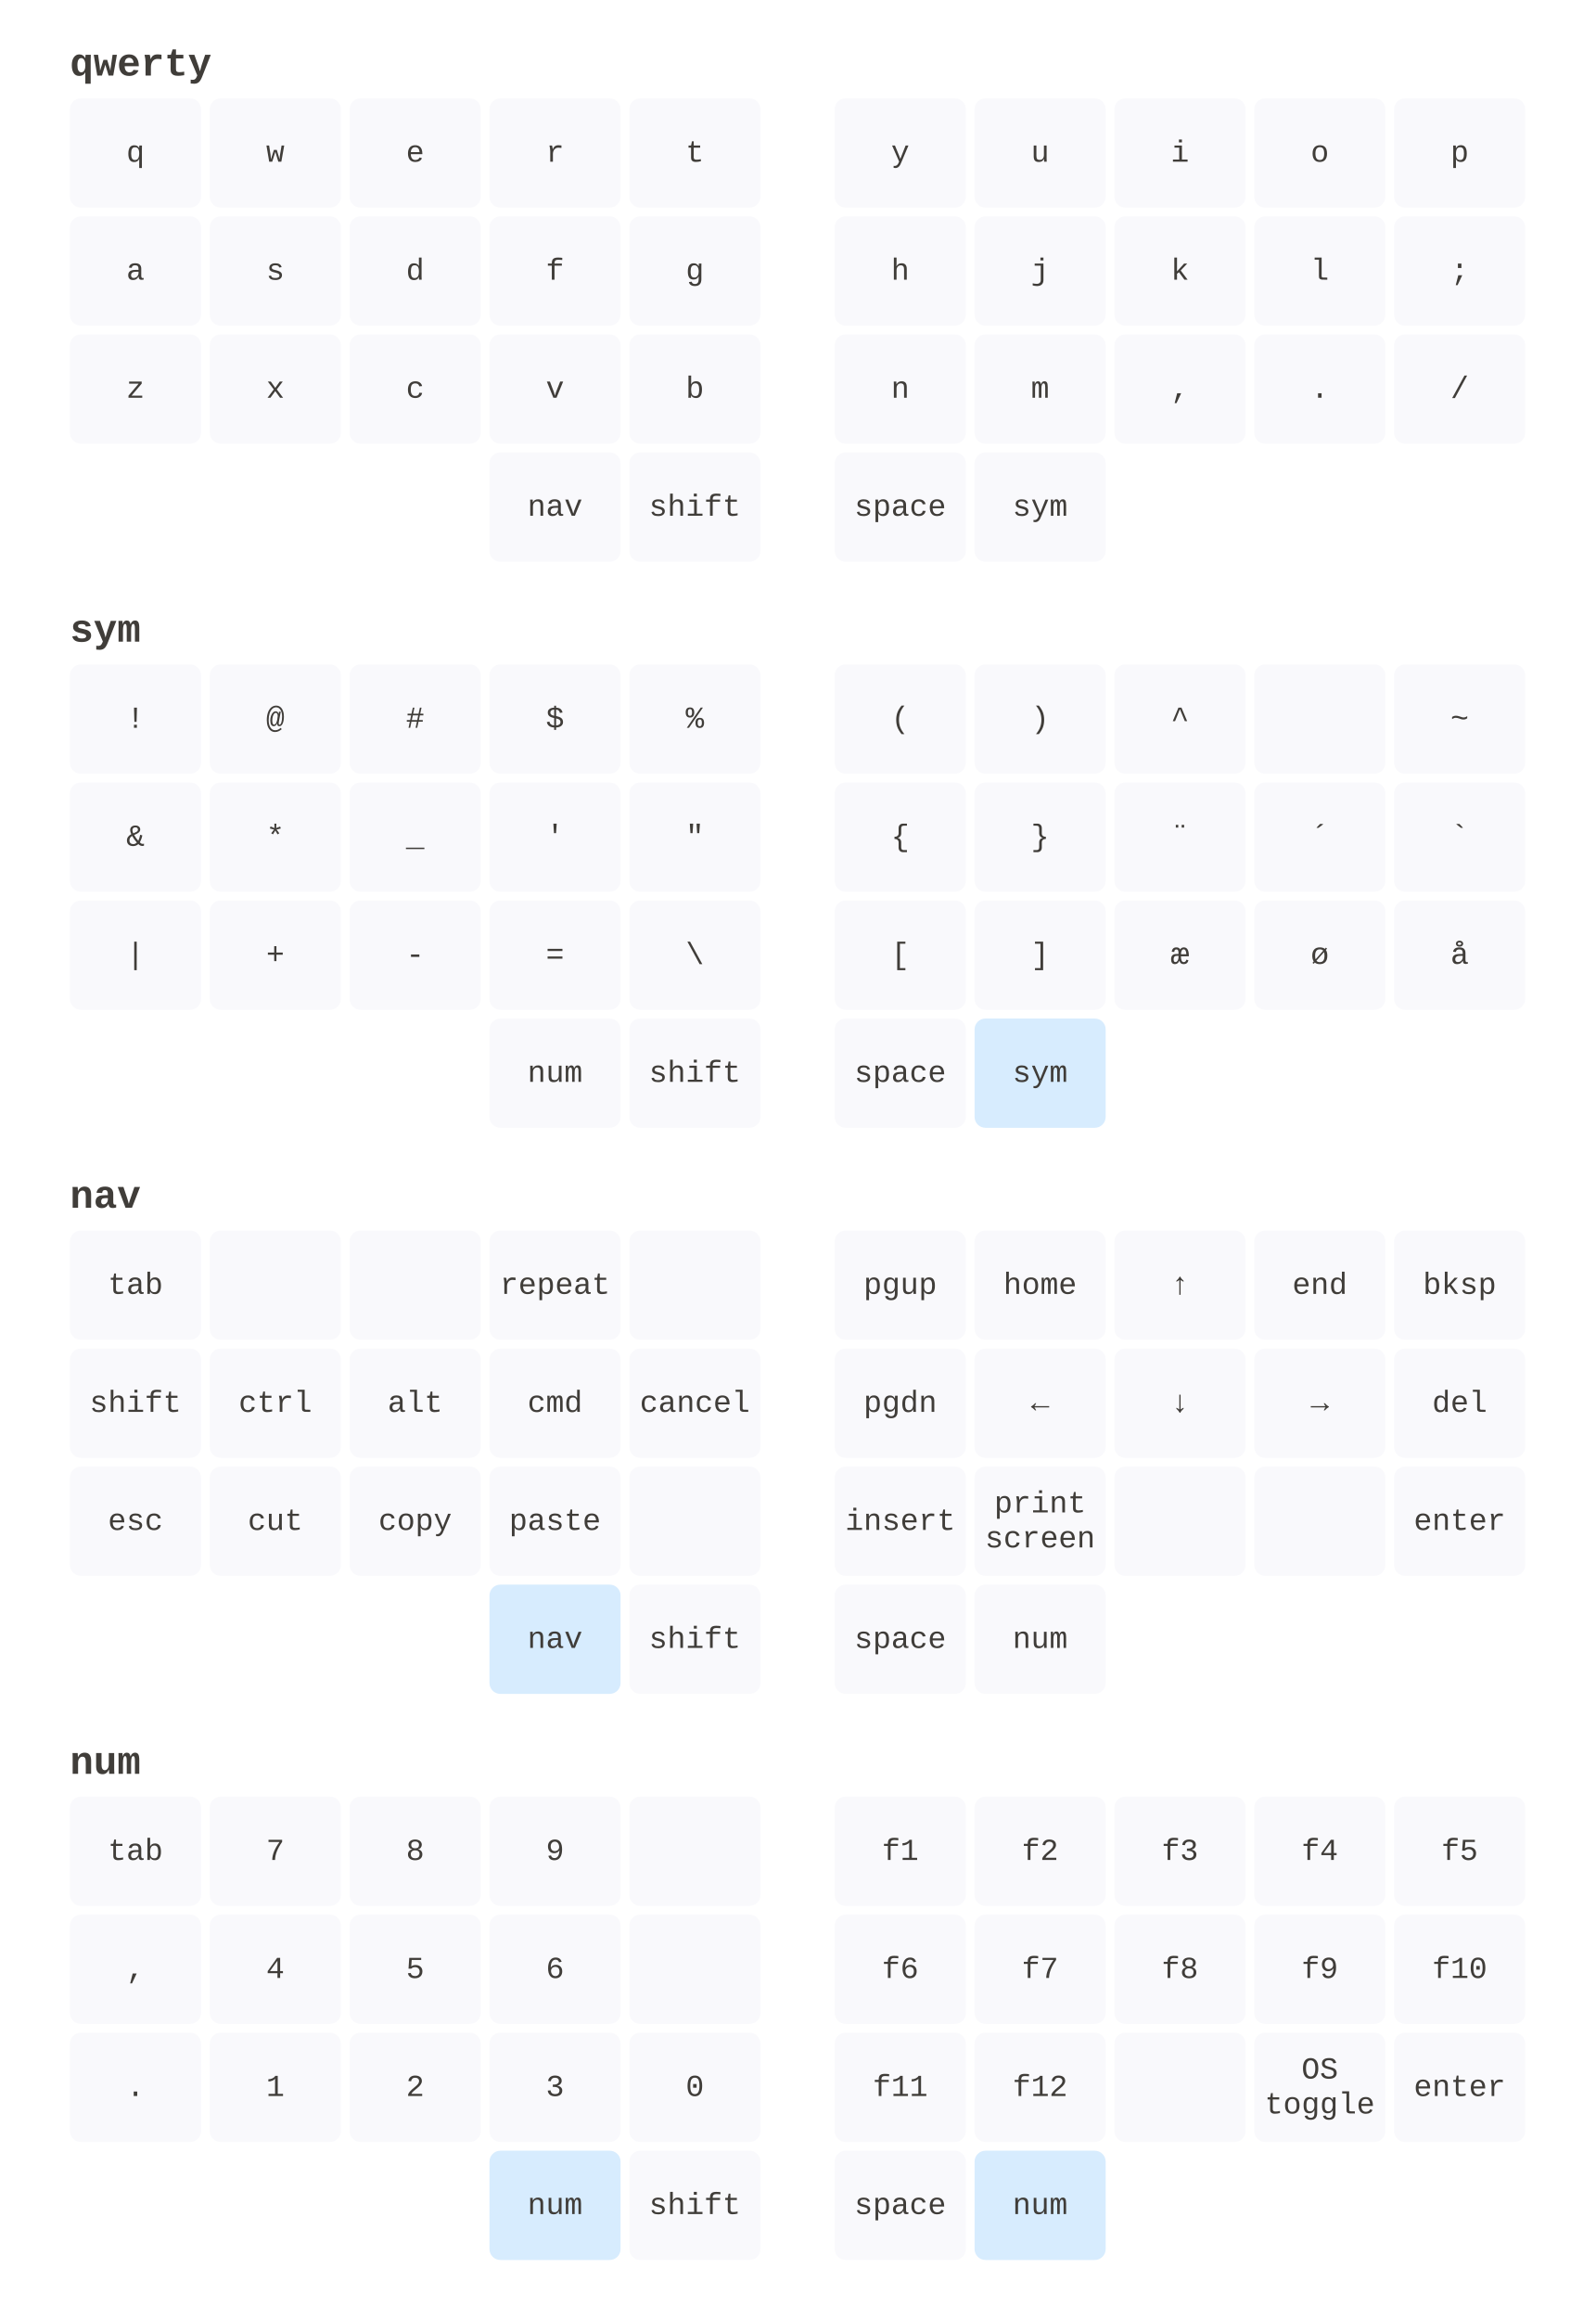
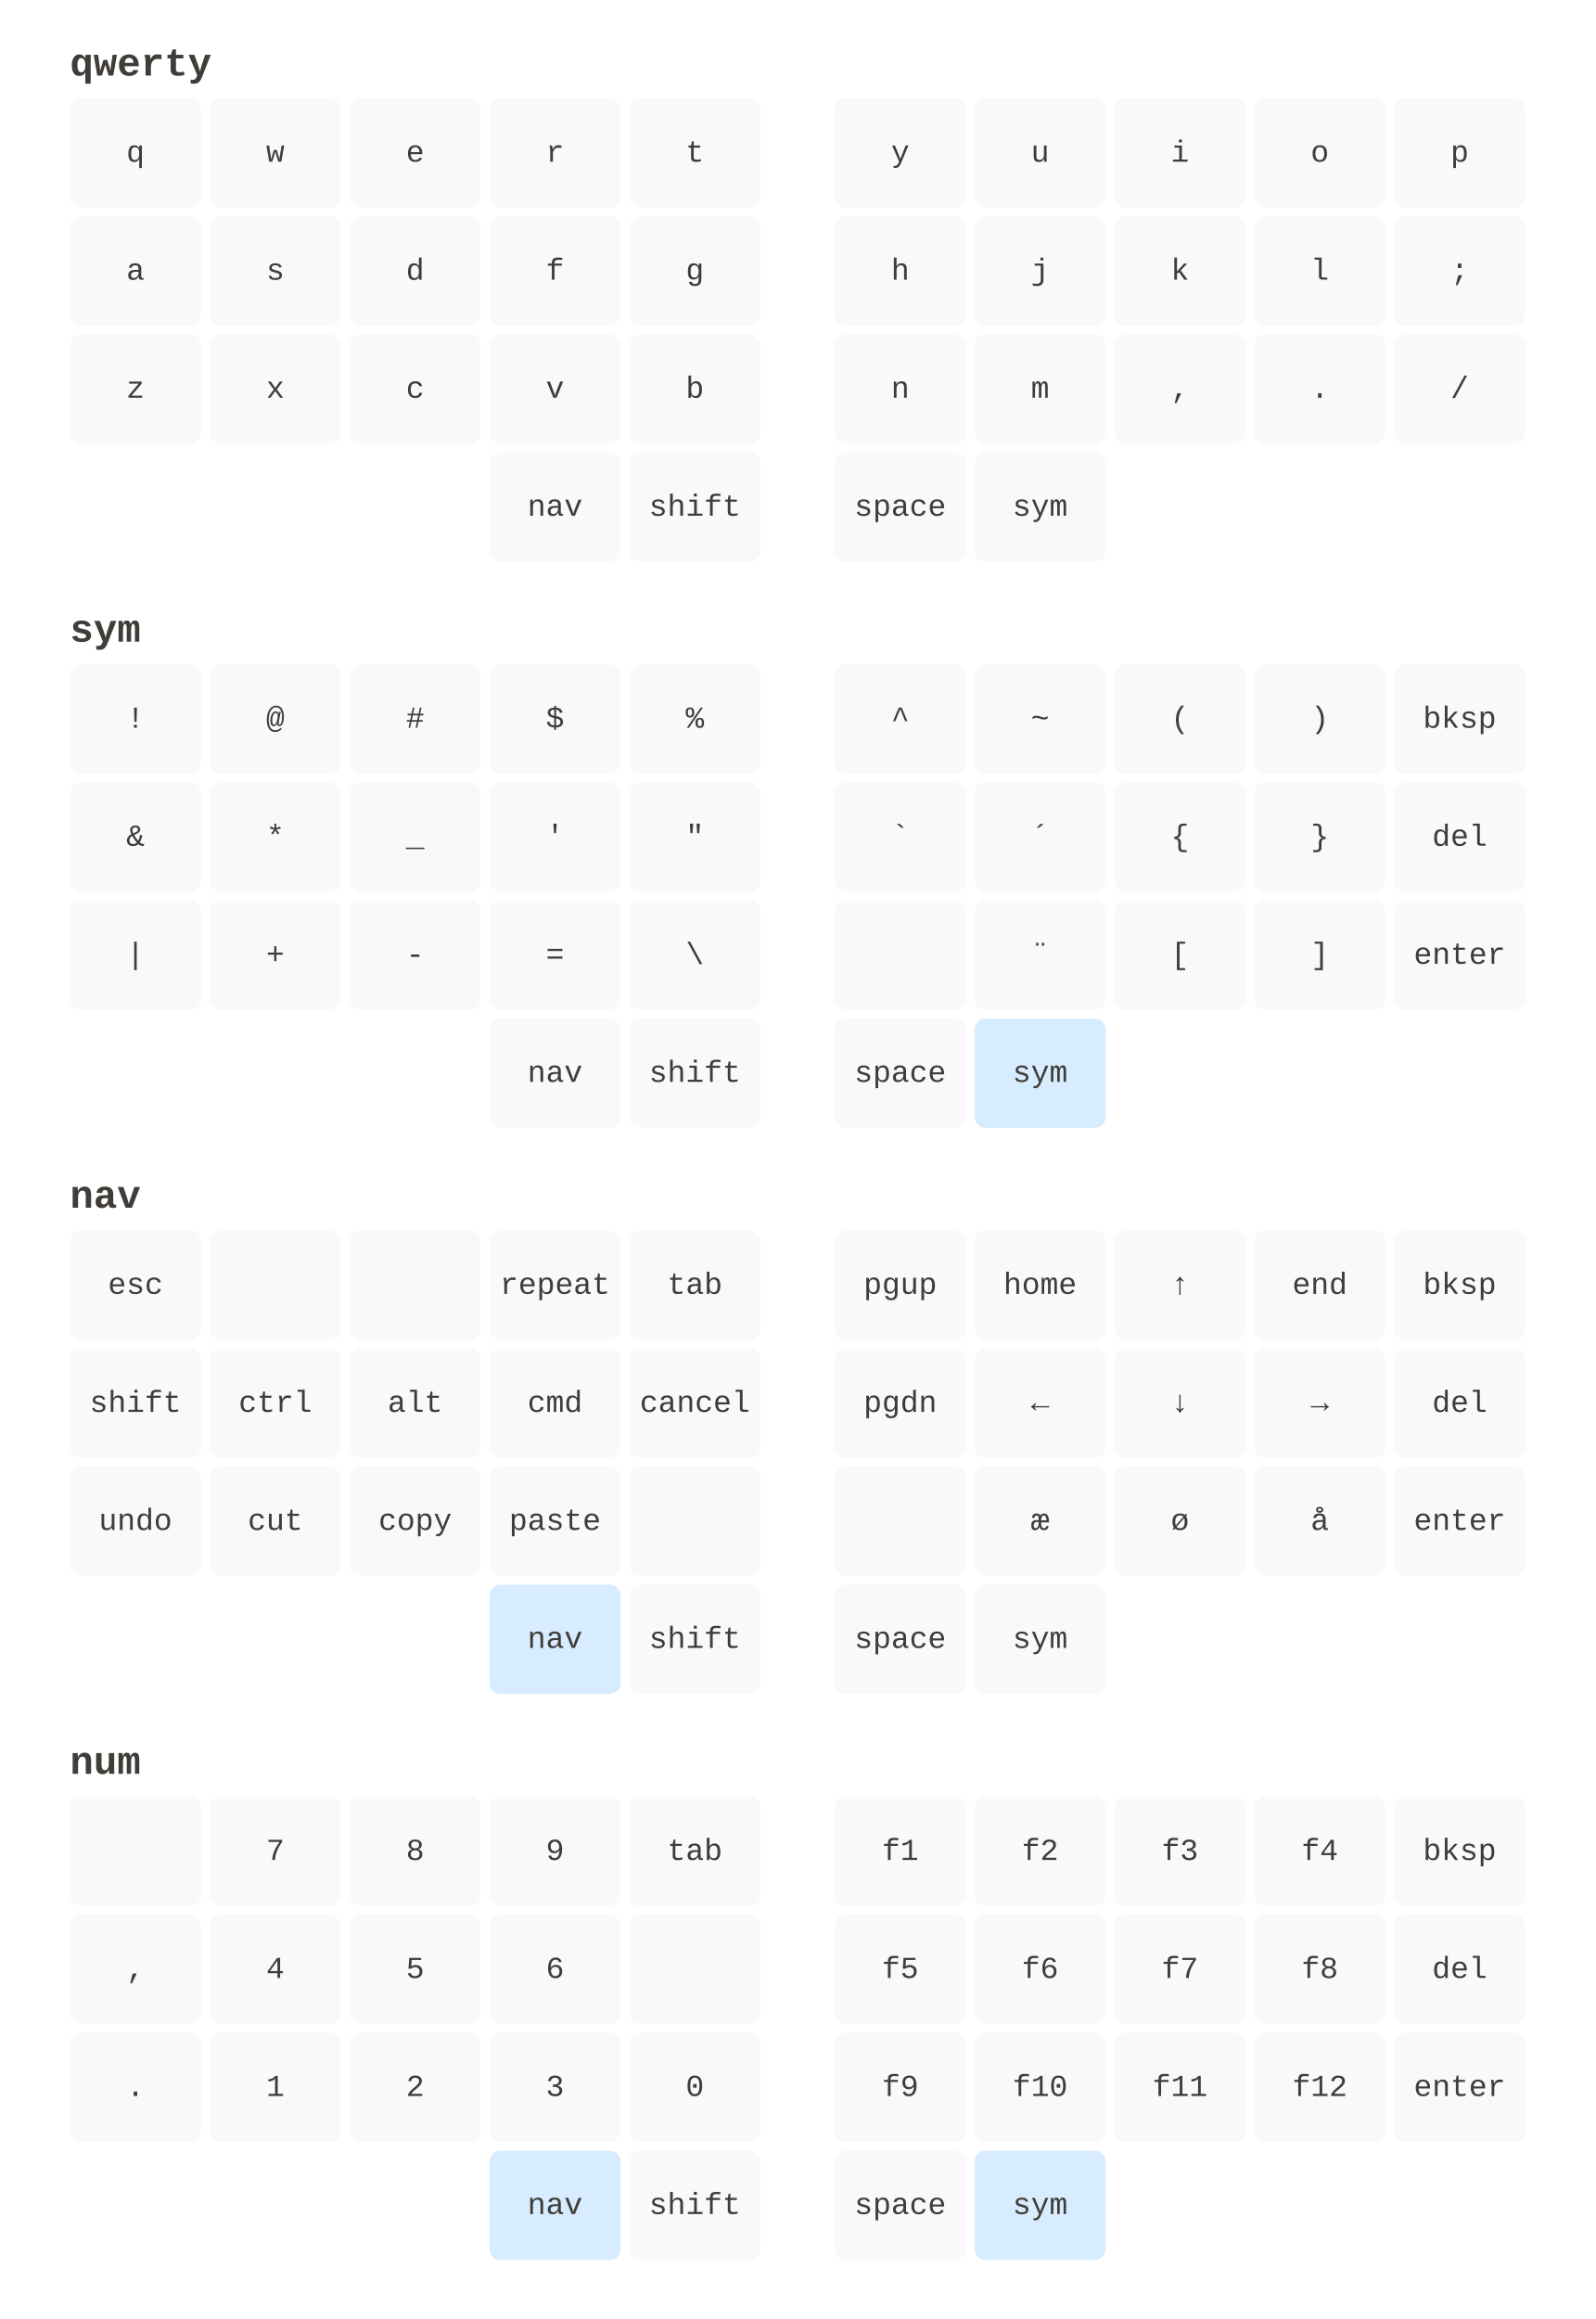
<svg xmlns="http://www.w3.org/2000/svg" width="730" height="1061" viewBox="0 0 730 1061">
  <style>
svg {
    font-family: SFMono-Regular,Consolas,Liberation Mono,Menlo,monospace;
    font-size: 14px;
    font-kerning: normal;
    text-rendering: optimizeLegibility;
}
rect {
    fill: #F9F9FC;
}
text {
    fill: #403d39;
    text-anchor: middle;
    dominant-baseline: middle;
}
.hold {
    fill: #D7ECFE;
}
.layer {
    fill: #403d39;
    text-anchor: start;
    dominant-baseline: hanging;
    font-weight: bold;
    font-size: 18px;
}
</style>
  <text x="32" y="25" class="layer">qwerty</text>
  <rect x="32" y="45" width="60" height="50" rx="5" ry="5" />
  <text x="62" y="70">q</text>
  <rect x="96" y="45" width="60" height="50" rx="5" ry="5" />
  <text x="126" y="70">w</text>
  <rect x="160" y="45" width="60" height="50" rx="5" ry="5" />
  <text x="190" y="70">e</text>
  <rect x="224" y="45" width="60" height="50" rx="5" ry="5" />
  <text x="254" y="70">r</text>
  <rect x="288" y="45" width="60" height="50" rx="5" ry="5" />
  <text x="318" y="70">t</text>
  <rect x="32" y="99" width="60" height="50" rx="5" ry="5" />
  <text x="62" y="124">a</text>
  <rect x="96" y="99" width="60" height="50" rx="5" ry="5" />
  <text x="126" y="124">s</text>
  <rect x="160" y="99" width="60" height="50" rx="5" ry="5" />
  <text x="190" y="124">d</text>
  <rect x="224" y="99" width="60" height="50" rx="5" ry="5" />
  <text x="254" y="124">f</text>
  <rect x="288" y="99" width="60" height="50" rx="5" ry="5" />
  <text x="318" y="124">g</text>
  <rect x="32" y="153" width="60" height="50" rx="5" ry="5" />
  <text x="62" y="178">z</text>
  <rect x="96" y="153" width="60" height="50" rx="5" ry="5" />
  <text x="126" y="178">x</text>
  <rect x="160" y="153" width="60" height="50" rx="5" ry="5" />
  <text x="190" y="178">c</text>
  <rect x="224" y="153" width="60" height="50" rx="5" ry="5" />
  <text x="254" y="178">v</text>
  <rect x="288" y="153" width="60" height="50" rx="5" ry="5" />
  <text x="318" y="178">b</text>
  <rect x="382" y="45" width="60" height="50" rx="5" ry="5" />
  <text x="412" y="70">y</text>
  <rect x="446" y="45" width="60" height="50" rx="5" ry="5" />
  <text x="476" y="70">u</text>
  <rect x="510" y="45" width="60" height="50" rx="5" ry="5" />
  <text x="540" y="70">i</text>
  <rect x="574" y="45" width="60" height="50" rx="5" ry="5" />
  <text x="604" y="70">o</text>
  <rect x="638" y="45" width="60" height="50" rx="5" ry="5" />
  <text x="668" y="70">p</text>
  <rect x="382" y="99" width="60" height="50" rx="5" ry="5" />
  <text x="412" y="124">h</text>
  <rect x="446" y="99" width="60" height="50" rx="5" ry="5" />
  <text x="476" y="124">j</text>
  <rect x="510" y="99" width="60" height="50" rx="5" ry="5" />
  <text x="540" y="124">k</text>
  <rect x="574" y="99" width="60" height="50" rx="5" ry="5" />
  <text x="604" y="124">l</text>
  <rect x="638" y="99" width="60" height="50" rx="5" ry="5" />
  <text x="668" y="124">;</text>
  <rect x="382" y="153" width="60" height="50" rx="5" ry="5" />
  <text x="412" y="178">n</text>
  <rect x="446" y="153" width="60" height="50" rx="5" ry="5" />
  <text x="476" y="178">m</text>
  <rect x="510" y="153" width="60" height="50" rx="5" ry="5" />
  <text x="540" y="178">,</text>
  <rect x="574" y="153" width="60" height="50" rx="5" ry="5" />
  <text x="604" y="178">.</text>
  <rect x="638" y="153" width="60" height="50" rx="5" ry="5" />
  <text x="668" y="178">/</text>
  <rect x="224" y="207" width="60" height="50" rx="5" ry="5" />
  <text x="254" y="232">nav</text>
  <rect x="288" y="207" width="60" height="50" rx="5" ry="5" />
  <text x="318" y="232">shift</text>
  <rect x="382" y="207" width="60" height="50" rx="5" ry="5" />
  <text x="412" y="232">space</text>
  <rect x="446" y="207" width="60" height="50" rx="5" ry="5" />
  <text x="476" y="232">sym</text>
  <text x="32" y="284" class="layer">sym</text>
  <rect x="32" y="304" width="60" height="50" rx="5" ry="5" />
  <text x="62" y="329">!</text>
  <rect x="96" y="304" width="60" height="50" rx="5" ry="5" />
  <text x="126" y="329">@</text>
  <rect x="160" y="304" width="60" height="50" rx="5" ry="5" />
  <text x="190" y="329">#</text>
  <rect x="224" y="304" width="60" height="50" rx="5" ry="5" />
  <text x="254" y="329">$</text>
  <rect x="288" y="304" width="60" height="50" rx="5" ry="5" />
  <text x="318" y="329">%</text>
  <rect x="32" y="358" width="60" height="50" rx="5" ry="5" />
  <text x="62" y="383">&amp;</text>
  <rect x="96" y="358" width="60" height="50" rx="5" ry="5" />
  <text x="126" y="383">*</text>
  <rect x="160" y="358" width="60" height="50" rx="5" ry="5" />
  <text x="190" y="383">_</text>
  <rect x="224" y="358" width="60" height="50" rx="5" ry="5" />
  <text x="254" y="383">'</text>
  <rect x="288" y="358" width="60" height="50" rx="5" ry="5" />
  <text x="318" y="383">"</text>
  <rect x="32" y="412" width="60" height="50" rx="5" ry="5" />
  <text x="62" y="437">|</text>
  <rect x="96" y="412" width="60" height="50" rx="5" ry="5" />
  <text x="126" y="437">+</text>
  <rect x="160" y="412" width="60" height="50" rx="5" ry="5" />
  <text x="190" y="437">-</text>
  <rect x="224" y="412" width="60" height="50" rx="5" ry="5" />
  <text x="254" y="437">=</text>
  <rect x="288" y="412" width="60" height="50" rx="5" ry="5" />
  <text x="318" y="437">\</text>
  <rect x="382" y="304" width="60" height="50" rx="5" ry="5" />
-   <text x="412" y="329">(</text>
+   <text x="412" y="329">^</text>
  <rect x="446" y="304" width="60" height="50" rx="5" ry="5" />
-   <text x="476" y="329">)</text>
+   <text x="476" y="329">~</text>
  <rect x="510" y="304" width="60" height="50" rx="5" ry="5" />
-   <text x="540" y="329">^</text>
+   <text x="540" y="329">(</text>
  <rect x="574" y="304" width="60" height="50" rx="5" ry="5" />
-   <text x="604" y="329" />
+   <text x="604" y="329">)</text>
  <rect x="638" y="304" width="60" height="50" rx="5" ry="5" />
-   <text x="668" y="329">~</text>
+   <text x="668" y="329">bksp</text>
  <rect x="382" y="358" width="60" height="50" rx="5" ry="5" />
-   <text x="412" y="383">{</text>
+   <text x="412" y="383">`</text>
  <rect x="446" y="358" width="60" height="50" rx="5" ry="5" />
-   <text x="476" y="383">}</text>
+   <text x="476" y="383">´</text>
  <rect x="510" y="358" width="60" height="50" rx="5" ry="5" />
-   <text x="540" y="383">¨</text>
+   <text x="540" y="383">{</text>
  <rect x="574" y="358" width="60" height="50" rx="5" ry="5" />
-   <text x="604" y="383">´</text>
+   <text x="604" y="383">}</text>
  <rect x="638" y="358" width="60" height="50" rx="5" ry="5" />
-   <text x="668" y="383">`</text>
+   <text x="668" y="383">del</text>
  <rect x="382" y="412" width="60" height="50" rx="5" ry="5" />
-   <text x="412" y="437">[</text>
+   <text x="412" y="437" />
  <rect x="446" y="412" width="60" height="50" rx="5" ry="5" />
-   <text x="476" y="437">]</text>
+   <text x="476" y="437">¨</text>
  <rect x="510" y="412" width="60" height="50" rx="5" ry="5" />
-   <text x="540" y="437">æ</text>
+   <text x="540" y="437">[</text>
  <rect x="574" y="412" width="60" height="50" rx="5" ry="5" />
-   <text x="604" y="437">ø</text>
+   <text x="604" y="437">]</text>
  <rect x="638" y="412" width="60" height="50" rx="5" ry="5" />
-   <text x="668" y="437">å</text>
+   <text x="668" y="437">enter</text>
  <rect x="224" y="466" width="60" height="50" rx="5" ry="5" />
-   <text x="254" y="491">num</text>
+   <text x="254" y="491">nav</text>
  <rect x="288" y="466" width="60" height="50" rx="5" ry="5" />
  <text x="318" y="491">shift</text>
  <rect x="382" y="466" width="60" height="50" rx="5" ry="5" />
  <text x="412" y="491">space</text>
  <rect x="446" y="466" width="60" height="50" class="hold" rx="5" ry="5" />
  <text x="476" y="491">sym</text>
  <text x="32" y="543" class="layer">nav</text>
  <rect x="32" y="563" width="60" height="50" rx="5" ry="5" />
-   <text x="62" y="588">tab</text>
+   <text x="62" y="588">esc</text>
  <rect x="96" y="563" width="60" height="50" rx="5" ry="5" />
  <text x="126" y="588" />
  <rect x="160" y="563" width="60" height="50" rx="5" ry="5" />
  <text x="190" y="588" />
  <rect x="224" y="563" width="60" height="50" rx="5" ry="5" />
  <text x="254" y="588">repeat</text>
  <rect x="288" y="563" width="60" height="50" rx="5" ry="5" />
-   <text x="318" y="588" />
+   <text x="318" y="588">tab</text>
  <rect x="32" y="617" width="60" height="50" rx="5" ry="5" />
  <text x="62" y="642">shift</text>
  <rect x="96" y="617" width="60" height="50" rx="5" ry="5" />
  <text x="126" y="642">ctrl</text>
  <rect x="160" y="617" width="60" height="50" rx="5" ry="5" />
  <text x="190" y="642">alt</text>
  <rect x="224" y="617" width="60" height="50" rx="5" ry="5" />
  <text x="254" y="642">cmd</text>
  <rect x="288" y="617" width="60" height="50" rx="5" ry="5" />
  <text x="318" y="642">cancel</text>
  <rect x="32" y="671" width="60" height="50" rx="5" ry="5" />
-   <text x="62" y="696">esc</text>
+   <text x="62" y="696">undo</text>
  <rect x="96" y="671" width="60" height="50" rx="5" ry="5" />
  <text x="126" y="696">cut</text>
  <rect x="160" y="671" width="60" height="50" rx="5" ry="5" />
  <text x="190" y="696">copy</text>
  <rect x="224" y="671" width="60" height="50" rx="5" ry="5" />
  <text x="254" y="696">paste</text>
  <rect x="288" y="671" width="60" height="50" rx="5" ry="5" />
  <text x="318" y="696" />
  <rect x="382" y="563" width="60" height="50" rx="5" ry="5" />
  <text x="412" y="588">pgup</text>
  <rect x="446" y="563" width="60" height="50" rx="5" ry="5" />
  <text x="476" y="588">home</text>
  <rect x="510" y="563" width="60" height="50" rx="5" ry="5" />
  <text x="540" y="588">↑</text>
  <rect x="574" y="563" width="60" height="50" rx="5" ry="5" />
  <text x="604" y="588">end</text>
  <rect x="638" y="563" width="60" height="50" rx="5" ry="5" />
  <text x="668" y="588">bksp</text>
  <rect x="382" y="617" width="60" height="50" rx="5" ry="5" />
  <text x="412" y="642">pgdn</text>
  <rect x="446" y="617" width="60" height="50" rx="5" ry="5" />
  <text x="476" y="642">←</text>
  <rect x="510" y="617" width="60" height="50" rx="5" ry="5" />
  <text x="540" y="642">↓</text>
  <rect x="574" y="617" width="60" height="50" rx="5" ry="5" />
  <text x="604" y="642">→</text>
  <rect x="638" y="617" width="60" height="50" rx="5" ry="5" />
  <text x="668" y="642">del</text>
  <rect x="382" y="671" width="60" height="50" rx="5" ry="5" />
-   <text x="412" y="696">insert</text>
+   <text x="412" y="696" />
  <rect x="446" y="671" width="60" height="50" rx="5" ry="5" />
-   <text x="476" y="688">print</text>
-   <text x="476" y="704">screen</text>
+   <text x="476" y="696">æ</text>
  <rect x="510" y="671" width="60" height="50" rx="5" ry="5" />
-   <text x="540" y="696" />
+   <text x="540" y="696">ø</text>
  <rect x="574" y="671" width="60" height="50" rx="5" ry="5" />
-   <text x="604" y="696" />
+   <text x="604" y="696">å</text>
  <rect x="638" y="671" width="60" height="50" rx="5" ry="5" />
  <text x="668" y="696">enter</text>
  <rect x="224" y="725" width="60" height="50" class="hold" rx="5" ry="5" />
  <text x="254" y="750">nav</text>
  <rect x="288" y="725" width="60" height="50" rx="5" ry="5" />
  <text x="318" y="750">shift</text>
  <rect x="382" y="725" width="60" height="50" rx="5" ry="5" />
  <text x="412" y="750">space</text>
  <rect x="446" y="725" width="60" height="50" rx="5" ry="5" />
-   <text x="476" y="750">num</text>
+   <text x="476" y="750">sym</text>
  <text x="32" y="802" class="layer">num</text>
  <rect x="32" y="822" width="60" height="50" rx="5" ry="5" />
-   <text x="62" y="847">tab</text>
+   <text x="62" y="847" />
  <rect x="96" y="822" width="60" height="50" rx="5" ry="5" />
  <text x="126" y="847">7</text>
  <rect x="160" y="822" width="60" height="50" rx="5" ry="5" />
  <text x="190" y="847">8</text>
  <rect x="224" y="822" width="60" height="50" rx="5" ry="5" />
  <text x="254" y="847">9</text>
  <rect x="288" y="822" width="60" height="50" rx="5" ry="5" />
-   <text x="318" y="847" />
+   <text x="318" y="847">tab</text>
  <rect x="32" y="876" width="60" height="50" rx="5" ry="5" />
  <text x="62" y="901">,</text>
  <rect x="96" y="876" width="60" height="50" rx="5" ry="5" />
  <text x="126" y="901">4</text>
  <rect x="160" y="876" width="60" height="50" rx="5" ry="5" />
  <text x="190" y="901">5</text>
  <rect x="224" y="876" width="60" height="50" rx="5" ry="5" />
  <text x="254" y="901">6</text>
  <rect x="288" y="876" width="60" height="50" rx="5" ry="5" />
  <text x="318" y="901" />
  <rect x="32" y="930" width="60" height="50" rx="5" ry="5" />
  <text x="62" y="955">.</text>
  <rect x="96" y="930" width="60" height="50" rx="5" ry="5" />
  <text x="126" y="955">1</text>
  <rect x="160" y="930" width="60" height="50" rx="5" ry="5" />
  <text x="190" y="955">2</text>
  <rect x="224" y="930" width="60" height="50" rx="5" ry="5" />
  <text x="254" y="955">3</text>
  <rect x="288" y="930" width="60" height="50" rx="5" ry="5" />
  <text x="318" y="955">0</text>
  <rect x="382" y="822" width="60" height="50" rx="5" ry="5" />
  <text x="412" y="847">f1</text>
  <rect x="446" y="822" width="60" height="50" rx="5" ry="5" />
  <text x="476" y="847">f2</text>
  <rect x="510" y="822" width="60" height="50" rx="5" ry="5" />
  <text x="540" y="847">f3</text>
  <rect x="574" y="822" width="60" height="50" rx="5" ry="5" />
  <text x="604" y="847">f4</text>
  <rect x="638" y="822" width="60" height="50" rx="5" ry="5" />
-   <text x="668" y="847">f5</text>
+   <text x="668" y="847">bksp</text>
  <rect x="382" y="876" width="60" height="50" rx="5" ry="5" />
-   <text x="412" y="901">f6</text>
+   <text x="412" y="901">f5</text>
  <rect x="446" y="876" width="60" height="50" rx="5" ry="5" />
-   <text x="476" y="901">f7</text>
+   <text x="476" y="901">f6</text>
  <rect x="510" y="876" width="60" height="50" rx="5" ry="5" />
-   <text x="540" y="901">f8</text>
+   <text x="540" y="901">f7</text>
  <rect x="574" y="876" width="60" height="50" rx="5" ry="5" />
-   <text x="604" y="901">f9</text>
+   <text x="604" y="901">f8</text>
  <rect x="638" y="876" width="60" height="50" rx="5" ry="5" />
-   <text x="668" y="901">f10</text>
+   <text x="668" y="901">del</text>
  <rect x="382" y="930" width="60" height="50" rx="5" ry="5" />
-   <text x="412" y="955">f11</text>
+   <text x="412" y="955">f9</text>
  <rect x="446" y="930" width="60" height="50" rx="5" ry="5" />
-   <text x="476" y="955">f12</text>
+   <text x="476" y="955">f10</text>
  <rect x="510" y="930" width="60" height="50" rx="5" ry="5" />
-   <text x="540" y="955" />
+   <text x="540" y="955">f11</text>
  <rect x="574" y="930" width="60" height="50" rx="5" ry="5" />
-   <text x="604" y="947">OS</text>
-   <text x="604" y="963">toggle</text>
+   <text x="604" y="955">f12</text>
  <rect x="638" y="930" width="60" height="50" rx="5" ry="5" />
  <text x="668" y="955">enter</text>
  <rect x="224" y="984" width="60" height="50" class="hold" rx="5" ry="5" />
-   <text x="254" y="1009">num</text>
+   <text x="254" y="1009">nav</text>
  <rect x="288" y="984" width="60" height="50" rx="5" ry="5" />
  <text x="318" y="1009">shift</text>
  <rect x="382" y="984" width="60" height="50" rx="5" ry="5" />
  <text x="412" y="1009">space</text>
  <rect x="446" y="984" width="60" height="50" class="hold" rx="5" ry="5" />
-   <text x="476" y="1009">num</text>
+   <text x="476" y="1009">sym</text>
</svg>
